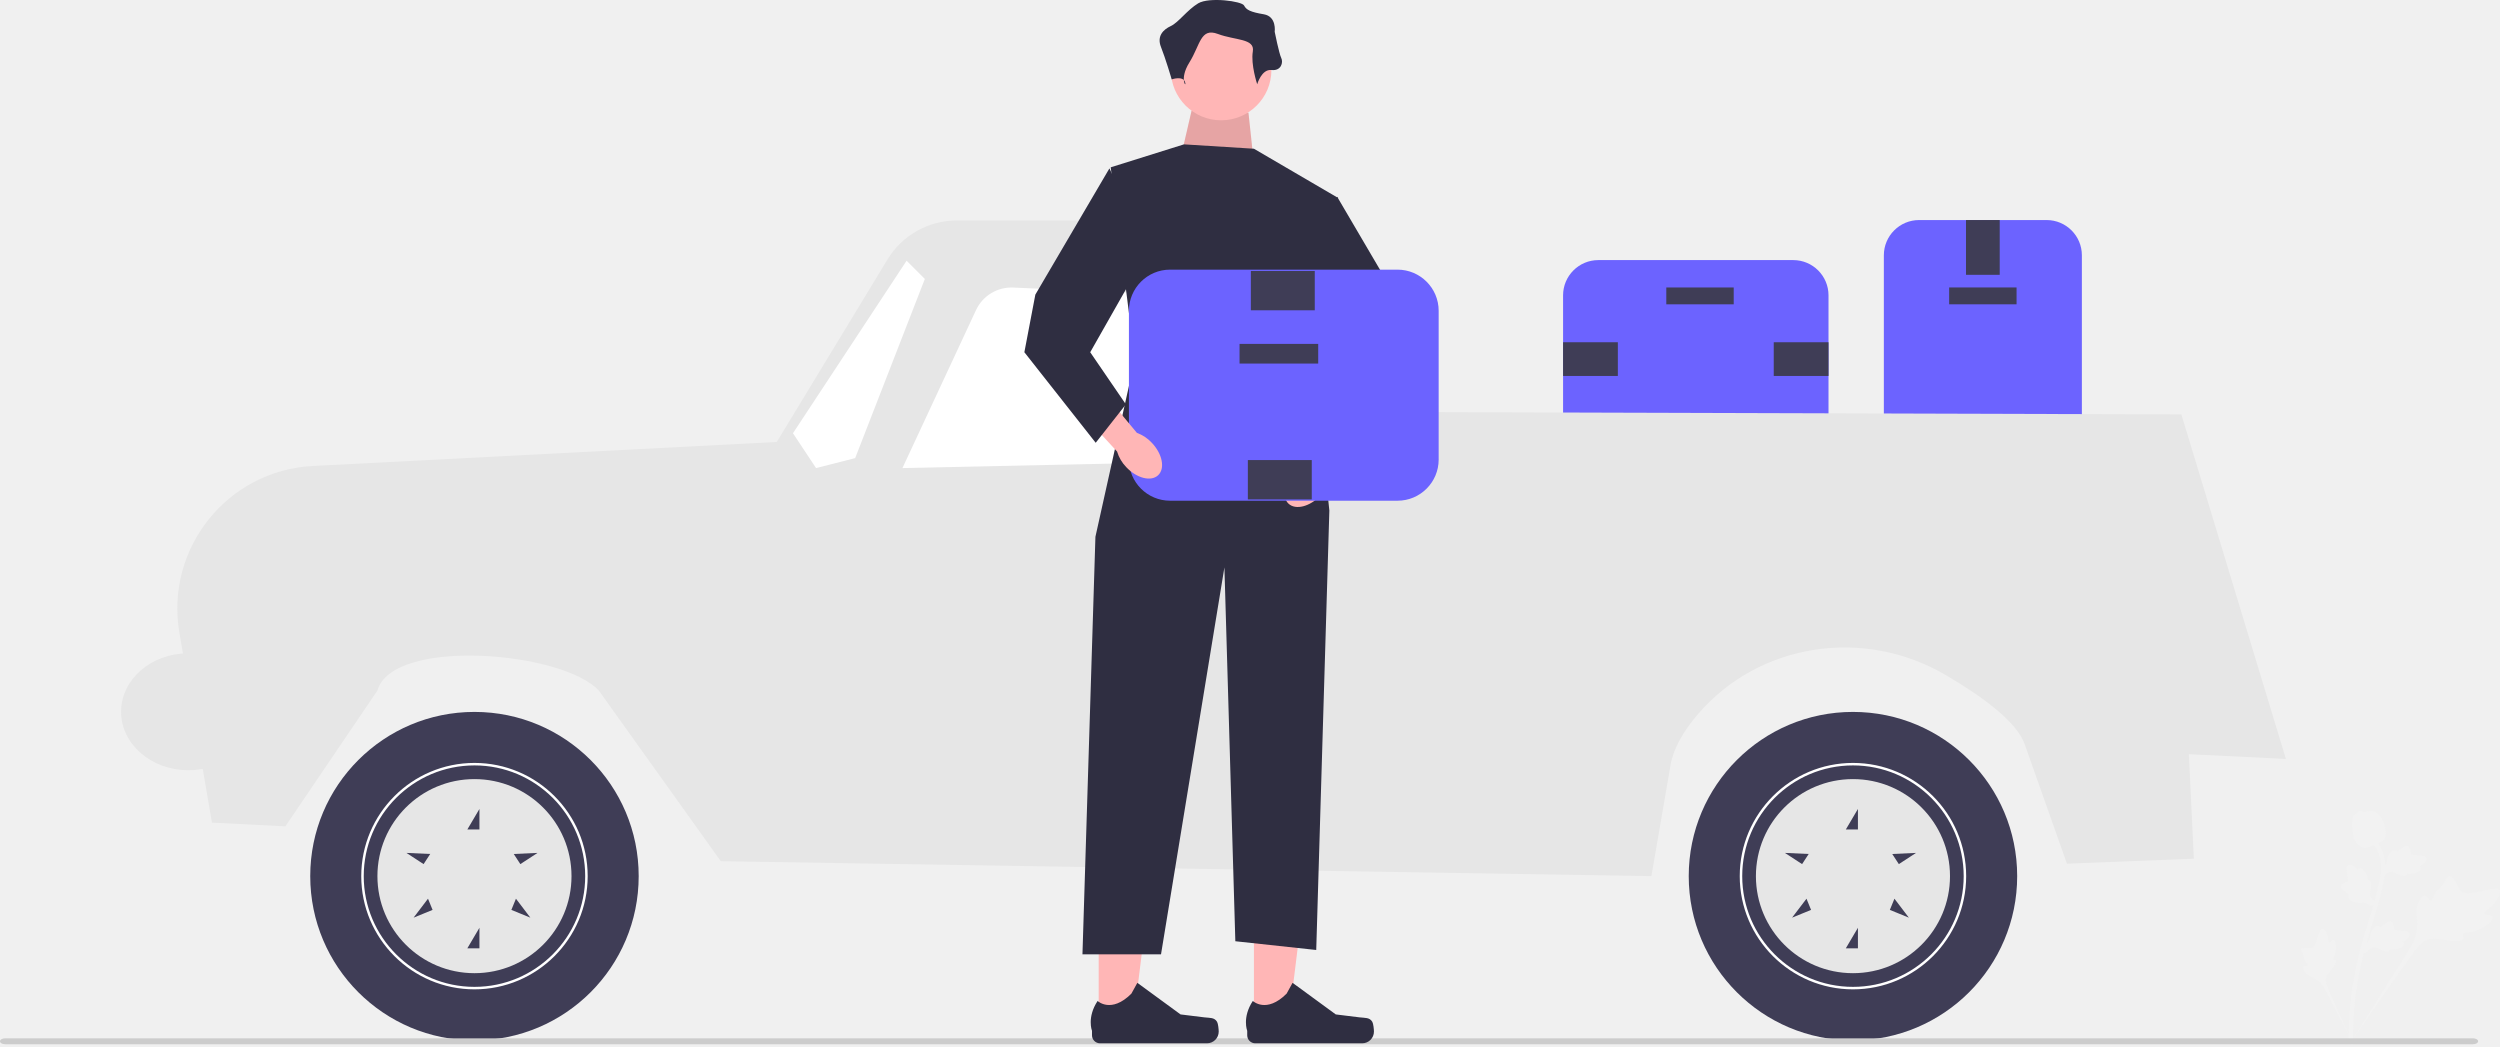
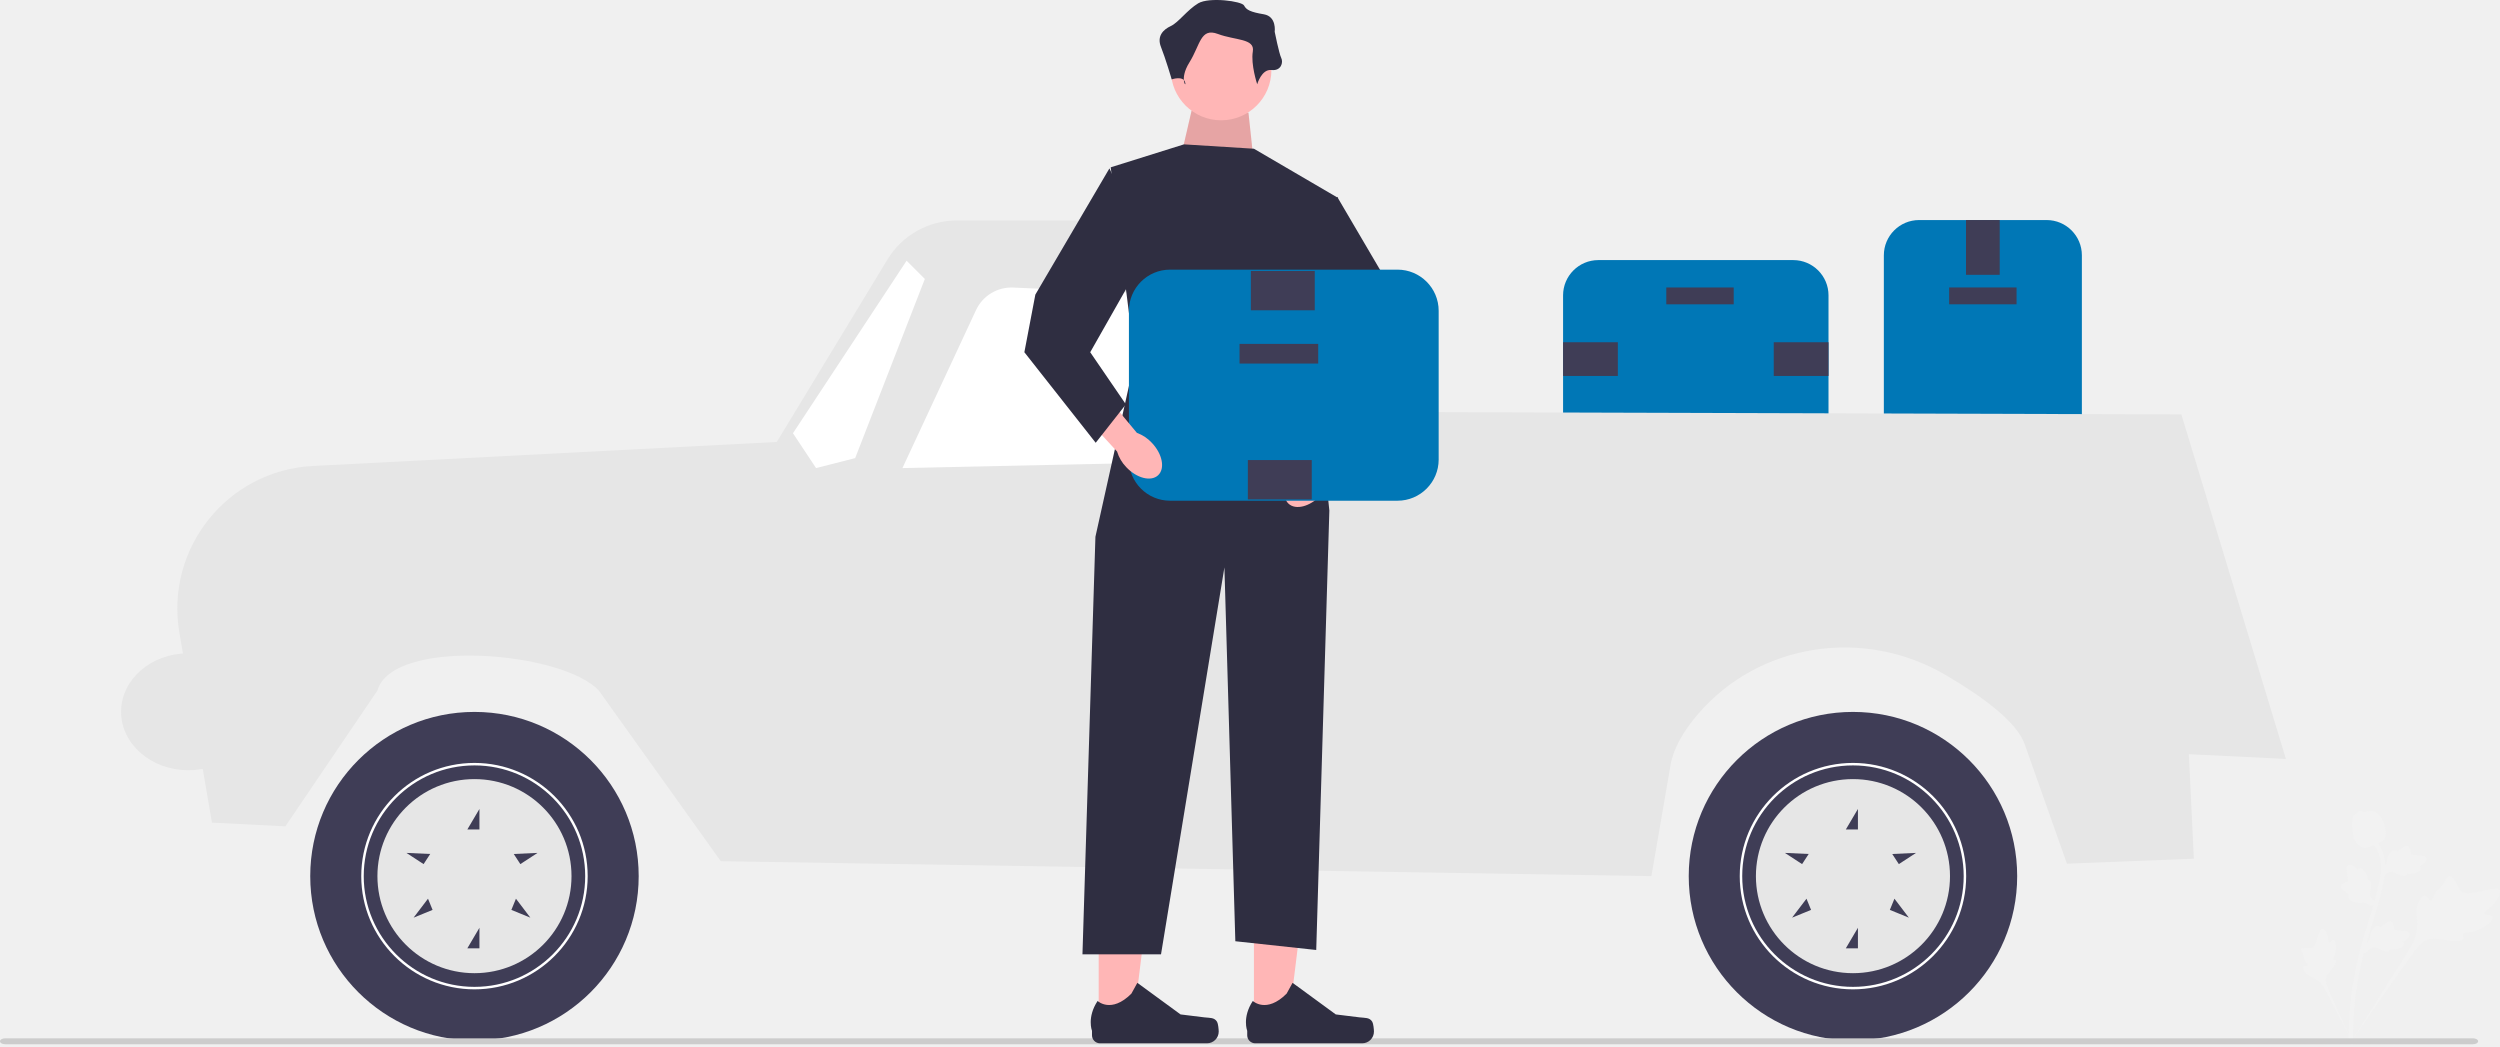
<svg xmlns="http://www.w3.org/2000/svg" width="1004.722" height="420.718" viewBox="0 0 1004.722 420.718">
  <g>
-     <path d="M757.098,180.944V102.6c0-7.812,6.355-14.166,14.166-14.166h51.251c7.812,0,14.166,6.355,14.166,14.166v78.344c0,7.812-6.355,14.166-14.166,14.166h-51.251c-7.812,0-14.166-6.355-14.166-14.166Z" fill="#6c63ff" />
+     <path d="M757.098,180.944V102.6c0-7.812,6.355-14.166,14.166-14.166h51.251c7.812,0,14.166,6.355,14.166,14.166v78.344c0,7.812-6.355,14.166-14.166,14.166h-51.251c-7.812,0-14.166-6.355-14.166-14.166Z" fill="#0077b6" />
    <rect x="783.344" y="115.526" width="27.092" height="6.773" transform="translate(1593.78 237.8251) rotate(-180)" fill="#3f3d56" />
    <rect x="790.117" y="88.434" width="13.546" height="22.013" transform="translate(1593.78 198.8797) rotate(-180)" fill="#3f3d56" />
    <rect x="790.117" y="173.097" width="13.546" height="22.013" transform="translate(1593.78 368.2074) rotate(-180)" fill="#3f3d56" />
  </g>
  <g>
-     <path d="M720.692,184.11h-78.344c-7.812,0-14.166-6.355-14.166-14.166v-51.251c0-7.812,6.355-14.166,14.166-14.166h78.344c7.812,0,14.166,6.355,14.166,14.166v51.251c0,7.812-6.355,14.166-14.166,14.166Z" fill="#6c63ff" />
+     <path d="M720.692,184.11h-78.344c-7.812,0-14.166-6.355-14.166-14.166v-51.251c0-7.812,6.355-14.166,14.166-14.166h78.344c7.812,0,14.166,6.355,14.166,14.166v51.251c0,7.812-6.355,14.166-14.166,14.166Z" fill="#0077b6" />
    <rect x="669.667" y="115.532" width="27.092" height="6.773" fill="#3f3d56" />
    <rect x="632.415" y="133.312" width="13.546" height="22.013" transform="translate(783.5064 -494.8703) rotate(90)" fill="#3f3d56" />
    <rect x="717.079" y="133.312" width="13.546" height="22.013" transform="translate(868.1702 -579.5342) rotate(90)" fill="#3f3d56" />
  </g>
  <path d="M85.182,330.61l-13.079-76.293c-5.812-33.901,19.28-65.272,53.629-67.051l186.45-9.657,44.498-73.34c5.899-9.723,16.447-15.66,27.819-15.66h133.969c10.531,0,19.428,7.809,20.795,18.251l3.402,58.683,334,1,42.016,138.468-39-1.902,2,42-51,2-17.001-48.072c-3.201-9.052-17.229-19.258-31.81-27.798-32.687-19.143-74.682-12.999-99.419,15.689-5.835,6.768-9.915,13.819-11.055,20.431l-7.715,44.749-374-6-49.016-68.566c-14.481-15.759-82.843-21.548-89,0l-36.984,54.566-29.5-1.5Z" fill="#e6e6e6" />
  <path d="M491.679,133.236l11.004,51.874-140,3,29.568-63.485c2.682-5.759,8.571-9.335,14.918-9.059l67.087,2.917c8.493,.369,15.659,6.438,17.423,14.753Z" fill="#fff" />
  <polygon points="343.682 184.11 371.682 112.11 364.351 104.779 318.682 174.11 327.962 188.11 343.682 184.11" fill="#fff" />
  <circle cx="744.682" cy="352.11" r="66" fill="#3f3d56" />
  <path d="M699.182,352.11c0-25.089,20.411-45.5,45.5-45.5,25.089,0,45.5,20.411,45.5,45.5,0,25.089-20.411,45.5-45.5,45.5-25.089,0-45.5-20.411-45.5-45.5Zm1,0c0,24.537,19.962,44.5,44.5,44.5s44.5-19.963,44.5-44.5c0-24.537-19.962-44.5-44.5-44.5s-44.5,19.963-44.5,44.5Z" fill="#fff" />
  <path d="M705.682,352.11c0,21.539,17.461,39,39,39,21.539,0,39-17.461,39-39,0-21.539-17.461-39-39-39-21.539,0-39,17.461-39,39Zm64.351-9.339l-6.91,4.504-2.655-4.073,9.565-.43Zm-10.52,22.905l1.84-4.5,5.794,7.622-7.634-3.122Zm-17.694,15.435l4.862-8.248v8.248h-4.862Zm0-47.752l4.862-8.248v8.248h-4.862Zm-21.604,35.439l5.794-7.622,1.84,4.5-7.634,3.122Zm-2.885-26.026l9.565,.43-2.655,4.073-6.91-4.504Z" fill="#e6e6e6" />
  <circle cx="190.682" cy="352.11" r="66" fill="#3f3d56" />
  <path d="M145.182,352.11c0-25.089,20.411-45.5,45.5-45.5,25.089,0,45.5,20.411,45.5,45.5,0,25.089-20.411,45.5-45.5,45.5-25.089,0-45.5-20.411-45.5-45.5Zm1,0c0,24.537,19.962,44.5,44.5,44.5,24.538,0,44.5-19.963,44.5-44.5,0-24.537-19.962-44.5-44.5-44.5-24.538,0-44.5,19.963-44.5,44.5Z" fill="#fff" />
  <path d="M151.682,352.11c0,21.539,17.461,39,39,39,21.539,0,39-17.461,39-39,0-21.539-17.461-39-39-39-21.539,0-39,17.461-39,39Zm64.351-9.339l-6.91,4.504-2.655-4.073,9.565-.43Zm-10.52,22.905l1.84-4.5,5.794,7.622-7.634-3.122Zm-17.694,15.435l4.862-8.248v8.248h-4.862Zm0-47.752l4.862-8.248v8.248h-4.862Zm-21.604,35.439l5.794-7.622,1.84,4.5-7.634,3.122Zm-2.885-26.026l9.565,.43-2.655,4.073-6.91-4.504Z" fill="#e6e6e6" />
  <rect x="466.182" y="203.61" width="38" height="8" transform="translate(970.3641 415.22) rotate(-180)" fill="#3f3d56" />
  <g>
    <path d="M1001.788,368.654c-.354-1.084-3.039-.607-3.296-1.576-.257-.966,2.319-1.776,4.295-4.498,.356-.491,2.601-3.584,1.74-4.886-1.632-2.466-12.988,3.676-15.714,.229-.598-.756-.844-2.055-2.626-4.472-.709-.961-1.164-1.426-1.707-1.412-.771,.019-1.047,.984-2.259,2.732-1.818,2.621-2.474,2.292-3.671,4.439-.889,1.594-.994,2.613-1.635,2.673-.907,.085-1.282-1.9-2.39-1.977-1.131-.079-2.263,1.882-2.824,3.415-1.053,2.875-.401,5.073-.256,7.263,.157,2.38-.212,5.864-2.798,10.336l-24.392,38.862c5.238-7.922,20.108-29.526,26.099-37.45,1.729-2.288,3.588-4.585,6.449-5.017,2.754-.416,6.105,.947,10.782,.867,.546-.009,2.066-.054,2.436-.86,.306-.666-.453-1.245-.177-1.871,.37-.84,2.037-.48,4.308-1.037,1.601-.393,2.689-1.043,3.625-1.602,.282-.169,4.484-2.714,4.012-4.157h-0Z" fill="#f2f2f2" />
    <path d="M937.902,377.728c-.634-.139-1.175,1.316-1.725,1.163-.548-.153-.202-1.651-.968-3.406-.138-.317-1.009-2.311-1.896-2.264-1.681,.089-1.943,7.435-4.421,7.779-.544,.075-1.252-.179-2.953-.001-.676,.071-1.036,.16-1.186,.431-.213,.384,.181,.798,.689,1.897,.762,1.648,.411,1.875,1.119,3.082,.526,.896,.995,1.242,.84,1.574-.22,.47-1.302,.081-1.66,.603-.365,.532,.271,1.654,.861,2.371,1.107,1.346,2.374,1.66,3.491,2.221,1.213,.61,2.817,1.796,4.266,4.355l12.036,23.184c-2.377-4.857-8.69-18.388-10.85-23.615-.624-1.509-1.215-3.084-.602-4.613,.59-1.472,2.226-2.723,3.537-5.042,.153-.271,.57-1.03,.281-1.444-.239-.342-.742-.137-.97-.453-.305-.424,.352-1.138,.734-2.414,.269-.899,.264-1.621,.26-2.241-.001-.187-.038-2.984-.882-3.169v0Z" fill="#f2f2f2" />
    <path d="M949.909,383.385l.378-3.493,.232-.219c1.074-1.015,1.745-2.089,1.997-3.196,.04-.176,.071-.354,.103-.535,.126-.718,.282-1.611,.972-2.538,.386-.517,1.409-1.684,2.463-1.276,.285,.107,.477,.291,.61,.487,.033-.034,.068-.068,.104-.105,.455-.443,.774-.605,1.081-.761,.236-.12,.479-.244,.891-.573,.181-.144,.326-.275,.447-.384,.37-.33,.843-.717,1.491-.564,.687,.188,.923,.843,1.079,1.277,.279,.774,.365,1.306,.422,1.659,.02,.129,.044,.274,.062,.321,.15,.379,2.038,.477,2.748,.518,1.597,.087,2.978,.162,3.31,1.255,.238,.782-.258,1.635-1.519,2.603-.393,.301-.785,.509-1.127,.664,.21,.199,.378,.469,.388,.838h0c.023,.872-.872,1.542-2.659,1.993-.444,.113-1.042,.263-1.823,.226-.368-.018-.691-.075-.966-.127-.041,.157-.116,.32-.252,.474-.398,.455-1.04,.571-1.912,.314-.963-.268-1.723-.633-2.395-.954-.586-.279-1.092-.518-1.516-.583-.789-.11-1.525,.377-2.405,1.025l-2.206,1.655h-0Z" fill="#f2f2f2" />
    <path d="M956.206,363.49l-3.475,.52-.271-.169c-1.254-.781-2.464-1.158-3.598-1.121-.18,.006-.36,.021-.544,.036-.727,.061-1.63,.136-2.702-.296-.598-.243-1.987-.935-1.859-2.059,.031-.302,.161-.535,.316-.714-.041-.024-.083-.048-.128-.075-.544-.328-.781-.595-1.01-.853-.176-.198-.357-.402-.781-.717-.186-.138-.348-.245-.485-.335-.413-.274-.907-.634-.924-1.299,.007-.712,.582-1.106,.962-1.368,.678-.466,1.171-.684,1.498-.829,.12-.052,.254-.112,.295-.142,.328-.242-.056-2.092-.196-2.79-.321-1.566-.599-2.922,.374-3.52,.696-.429,1.647-.165,2.903,.809,.391,.304,.691,.631,.928,.922,.139-.254,.358-.485,.712-.588h0c.838-.244,1.712,.452,2.602,2.066,.222,.401,.519,.941,.681,1.707,.076,.361,.103,.687,.122,.966,.162-0,.339,.031,.522,.123,.541,.269,.816,.861,.789,1.77-.015,.999-.175,1.828-.315,2.558-.121,.638-.224,1.188-.18,1.614,.093,.791,.751,1.379,1.602,2.066l2.16,1.714h-0Z" fill="#f2f2f2" />
    <path d="M956.674,353.056l.378-3.493,.232-.219c1.074-1.015,1.745-2.089,1.997-3.196,.04-.176,.071-.354,.103-.535,.126-.718,.282-1.611,.972-2.538,.386-.517,1.409-1.684,2.463-1.276,.285,.107,.477,.291,.61,.487,.033-.034,.068-.068,.104-.105,.455-.443,.774-.605,1.081-.761,.236-.12,.479-.244,.891-.573,.181-.144,.326-.275,.447-.384,.37-.33,.843-.717,1.491-.564,.687,.188,.923,.843,1.079,1.277,.279,.774,.365,1.306,.422,1.659,.02,.129,.044,.274,.062,.321,.15,.379,2.038,.477,2.748,.518,1.597,.087,2.978,.162,3.31,1.255,.238,.782-.258,1.635-1.519,2.603-.393,.301-.785,.509-1.127,.664,.21,.199,.378,.469,.388,.838h0c.023,.872-.872,1.542-2.659,1.993-.444,.113-1.042,.263-1.823,.226-.368-.018-.691-.075-.966-.127-.041,.157-.116,.32-.252,.474-.398,.455-1.04,.571-1.912,.314-.963-.268-1.723-.633-2.395-.954-.586-.279-1.092-.518-1.516-.583-.789-.11-1.525,.377-2.405,1.025l-2.206,1.655h-0Z" fill="#f2f2f2" />
    <path d="M945.407,419.98l-.614-.607,.011-.863-.011,.863-.854-.09c.004-.08-.002-.268-.008-.561-.033-1.607-.135-6.497,.546-14.011,.475-5.245,1.27-10.569,2.362-15.827,1.093-5.266,2.228-9.185,3.14-12.334,.688-2.375,1.382-4.628,2.06-6.823,1.809-5.863,3.516-11.402,4.574-17.719,.237-1.41,.728-4.346-.278-7.811-.584-2.01-1.584-3.901-2.972-5.62l1.344-1.085c1.532,1.9,2.638,3.995,3.286,6.226,1.116,3.842,.58,7.04,.323,8.577-1.076,6.429-2.801,12.021-4.628,17.941-.674,2.187-1.366,4.43-2.051,6.795-.903,3.12-2.028,7.005-3.107,12.203-1.079,5.195-1.864,10.454-2.334,15.633-.672,7.419-.571,12.237-.538,13.819,.017,.845,.021,1.022-.251,1.295v-0Z" fill="#f2f2f2" />
    <path d="M949.675,340.564c-.069-.015-.139-.033-.208-.053-1.418-.397-2.555-1.553-3.381-3.433-.387-.884-.478-1.815-.66-3.671-.029-.286-.155-1.734,0-3.653,.101-1.254,.236-1.758,.577-2.153,.379-.441,.89-.693,1.429-.82,.015-.166,.069-.328,.177-.482,.444-.639,1.187-.376,1.59-.24,.203,.073,.456,.166,.741,.214,.447,.077,.715-.001,1.119-.118,.387-.112,.868-.252,1.533-.24,1.312,.018,2.284,.608,2.604,.802,1.687,1.014,2.269,2.631,2.943,4.503,.134,.375,.578,1.732,.682,3.479,.075,1.26-.09,1.776-.28,2.145-.387,.758-.979,1.11-2.449,1.85-1.536,.775-2.306,1.163-2.938,1.362-1.47,.462-2.393,.751-3.479,.509v0Z" fill="#f2f2f2" />
  </g>
  <path d="M0,418.48c0,.66,.925,1.19,2.078,1.19H993.848c1.152,0,2.077-.53,2.077-1.19,0-.66-.925-1.19-2.077-1.19H2.078c-1.152,0-2.078,.53-2.078,1.19Z" fill="#ccc" />
  <g>
    <g>
      <polygon points="503.94 410.967 517.825 410.965 524.43 357.41 503.938 357.411 503.94 410.967" fill="#ffb6b6" />
      <path d="M551.511,410.652h0c.432,.728,.66,3.078,.66,3.925h0c0,2.603-2.11,4.713-4.713,4.713l-42.999-0c-1.775,0-3.215-1.439-3.215-3.215v-1.79s-2.127-5.38,2.252-12.012c0,0,5.443,5.193,13.576-2.94l2.398-4.345,17.361,12.697,9.623,1.185c2.105,.259,3.972-.04,5.055,1.784h0Z" fill="#2f2e41" />
    </g>
    <g>
      <polygon points="441.558 410.967 455.442 410.965 462.048 357.41 441.555 357.411 441.558 410.967" fill="#ffb6b6" />
      <path d="M489.128,410.652h0c.432,.728,.66,3.078,.66,3.925h0c0,2.603-2.11,4.713-4.713,4.713l-42.999-0c-1.775,0-3.215-1.439-3.215-3.215v-1.79s-2.127-5.38,2.252-12.012c0,0,5.443,5.193,13.576-2.94l2.398-4.345,17.361,12.697,9.623,1.185c2.105,.259,3.972-.04,5.055,1.784h0Z" fill="#2f2e41" />
    </g>
    <polygon points="501.741 45.276 504.377 69.877 473.625 67.241 478.897 44.397 501.741 45.276" fill="#ffb6b6" />
    <polygon points="501.741 45.276 504.377 69.877 473.625 67.241 478.897 44.397 501.741 45.276" isolation="isolate" opacity=".1" />
    <circle cx="490.759" cy="28.142" r="20.208" fill="#ffb6b6" />
    <polygon points="503.938 59.773 537.765 79.542 526.682 133.138 534.251 205.186 528.979 381.79 496.47 378.276 492.077 228.03 466.596 383.547 435.028 383.547 440.237 215.729 456.053 144.56 446.388 67.241 475.822 58.016 503.938 59.773" fill="#2f2e41" />
    <path d="M505.256,33.853s1.757-6.15,5.711-5.711,4.832-3.075,3.954-4.832-2.636-10.544-2.636-10.544c0,0,.879-6.15-4.393-7.029-5.272-.879-7.029-1.757-7.908-3.515-.879-1.757-14.058-3.515-18.451-.879-4.393,2.636-7.908,7.693-10.983,9.118-3.075,1.425-5.711,4.061-3.954,8.454,1.757,4.393,4.306,12.985,4.306,12.985,0,0,4.481-1.563,5.359,1.073s-2.636-.879,1.757-7.908c4.393-7.029,4.393-14.058,11.422-11.422,7.029,2.636,14.937,1.757,14.058,7.029-.879,5.272,1.757,13.179,1.757,13.179Z" fill="#2f2e41" />
-     <path id="uuid-2f48dadd-bd50-474e-b6bc-efb589732da4-369" d="M520.321,189.424c-4.229,4.478-5.347,10.29-2.497,12.981,2.85,2.691,8.588,1.242,12.818-3.238,1.714-1.766,2.981-3.918,3.693-6.274l17.68-19.2-9.187-8.104-16.454,19.788c-2.312,.846-4.388,2.234-6.054,4.047Z" fill="#ffb6b6" />
+     <path id="uuid-2f48dadd-bd50-474e-b6bc-efb589732da4-82" d="M520.321,189.424c-4.229,4.478-5.347,10.29-2.497,12.981,2.85,2.691,8.588,1.242,12.818-3.238,1.714-1.766,2.981-3.918,3.693-6.274l17.68-19.2-9.187-8.104-16.454,19.788c-2.312,.846-4.388,2.234-6.054,4.047Z" fill="#ffb6b6" />
    <polygon points="537.409 79.103 567.182 129.826 571.592 152.982 542.923 189.371 530.793 173.933 545.128 152.982 521.972 112.183 537.409 79.103" fill="#2f2e41" />
    <g>
-       <path d="M453.701,184.701v-59.805c0-9.115,7.415-16.531,16.531-16.531h91.42c9.115,0,16.531,7.415,16.531,16.531v59.805c0,9.115-7.415,16.531-16.531,16.531h-91.42c-9.115,0-16.531-7.415-16.531-16.531Z" fill="#6c63ff" />
+       <path d="M453.701,184.701v-59.805c0-9.115,7.415-16.531,16.531-16.531h91.42c9.115,0,16.531,7.415,16.531,16.531v59.805c0,9.115-7.415,16.531-16.531,16.531h-91.42c-9.115,0-16.531-7.415-16.531-16.531Z" fill="#0077b6" />
      <rect x="498.159" y="138.209" width="31.614" height="7.904" transform="translate(1027.931 284.3207) rotate(180)" fill="#3f3d56" />
      <rect x="506.435" y="179.955" width="15.807" height="25.687" transform="translate(707.1374 -321.5401) rotate(90)" fill="#3f3d56" />
      <rect x="507.641" y="103.955" width="15.807" height="25.687" transform="translate(632.3431 -398.7458) rotate(90)" fill="#3f3d56" />
    </g>
    <g>
-       <path id="uuid-f6ce86b9-37cf-4878-a476-c93c5a2c7b27-370" d="M462.953,178.002c4.229,4.478,5.347,10.29,2.497,12.981-2.85,2.691-8.588,1.242-12.818-3.238-1.714-1.766-2.981-3.918-3.693-6.274l-17.68-19.2,9.187-8.104,16.454,19.788c2.312,.846,4.388,2.234,6.054,4.047Z" fill="#ffb6b6" />
+       <path id="uuid-f6ce86b9-37cf-4878-a476-c93c5a2c7b27-83" d="M462.953,178.002c4.229,4.478,5.347,10.29,2.497,12.981-2.85,2.691-8.588,1.242-12.818-3.238-1.714-1.766-2.981-3.918-3.693-6.274l-17.68-19.2,9.187-8.104,16.454,19.788c2.312,.846,4.388,2.234,6.054,4.047Z" fill="#ffb6b6" />
      <polygon points="445.865 67.681 416.093 118.404 411.682 141.56 440.352 177.948 452.481 162.511 438.146 141.56 461.303 100.761 445.865 67.681" fill="#2f2e41" />
    </g>
  </g>
  <ellipse cx="75.666" cy="286.044" rx="27" ry="23.5" fill="#e6e6e6" />
</svg>
